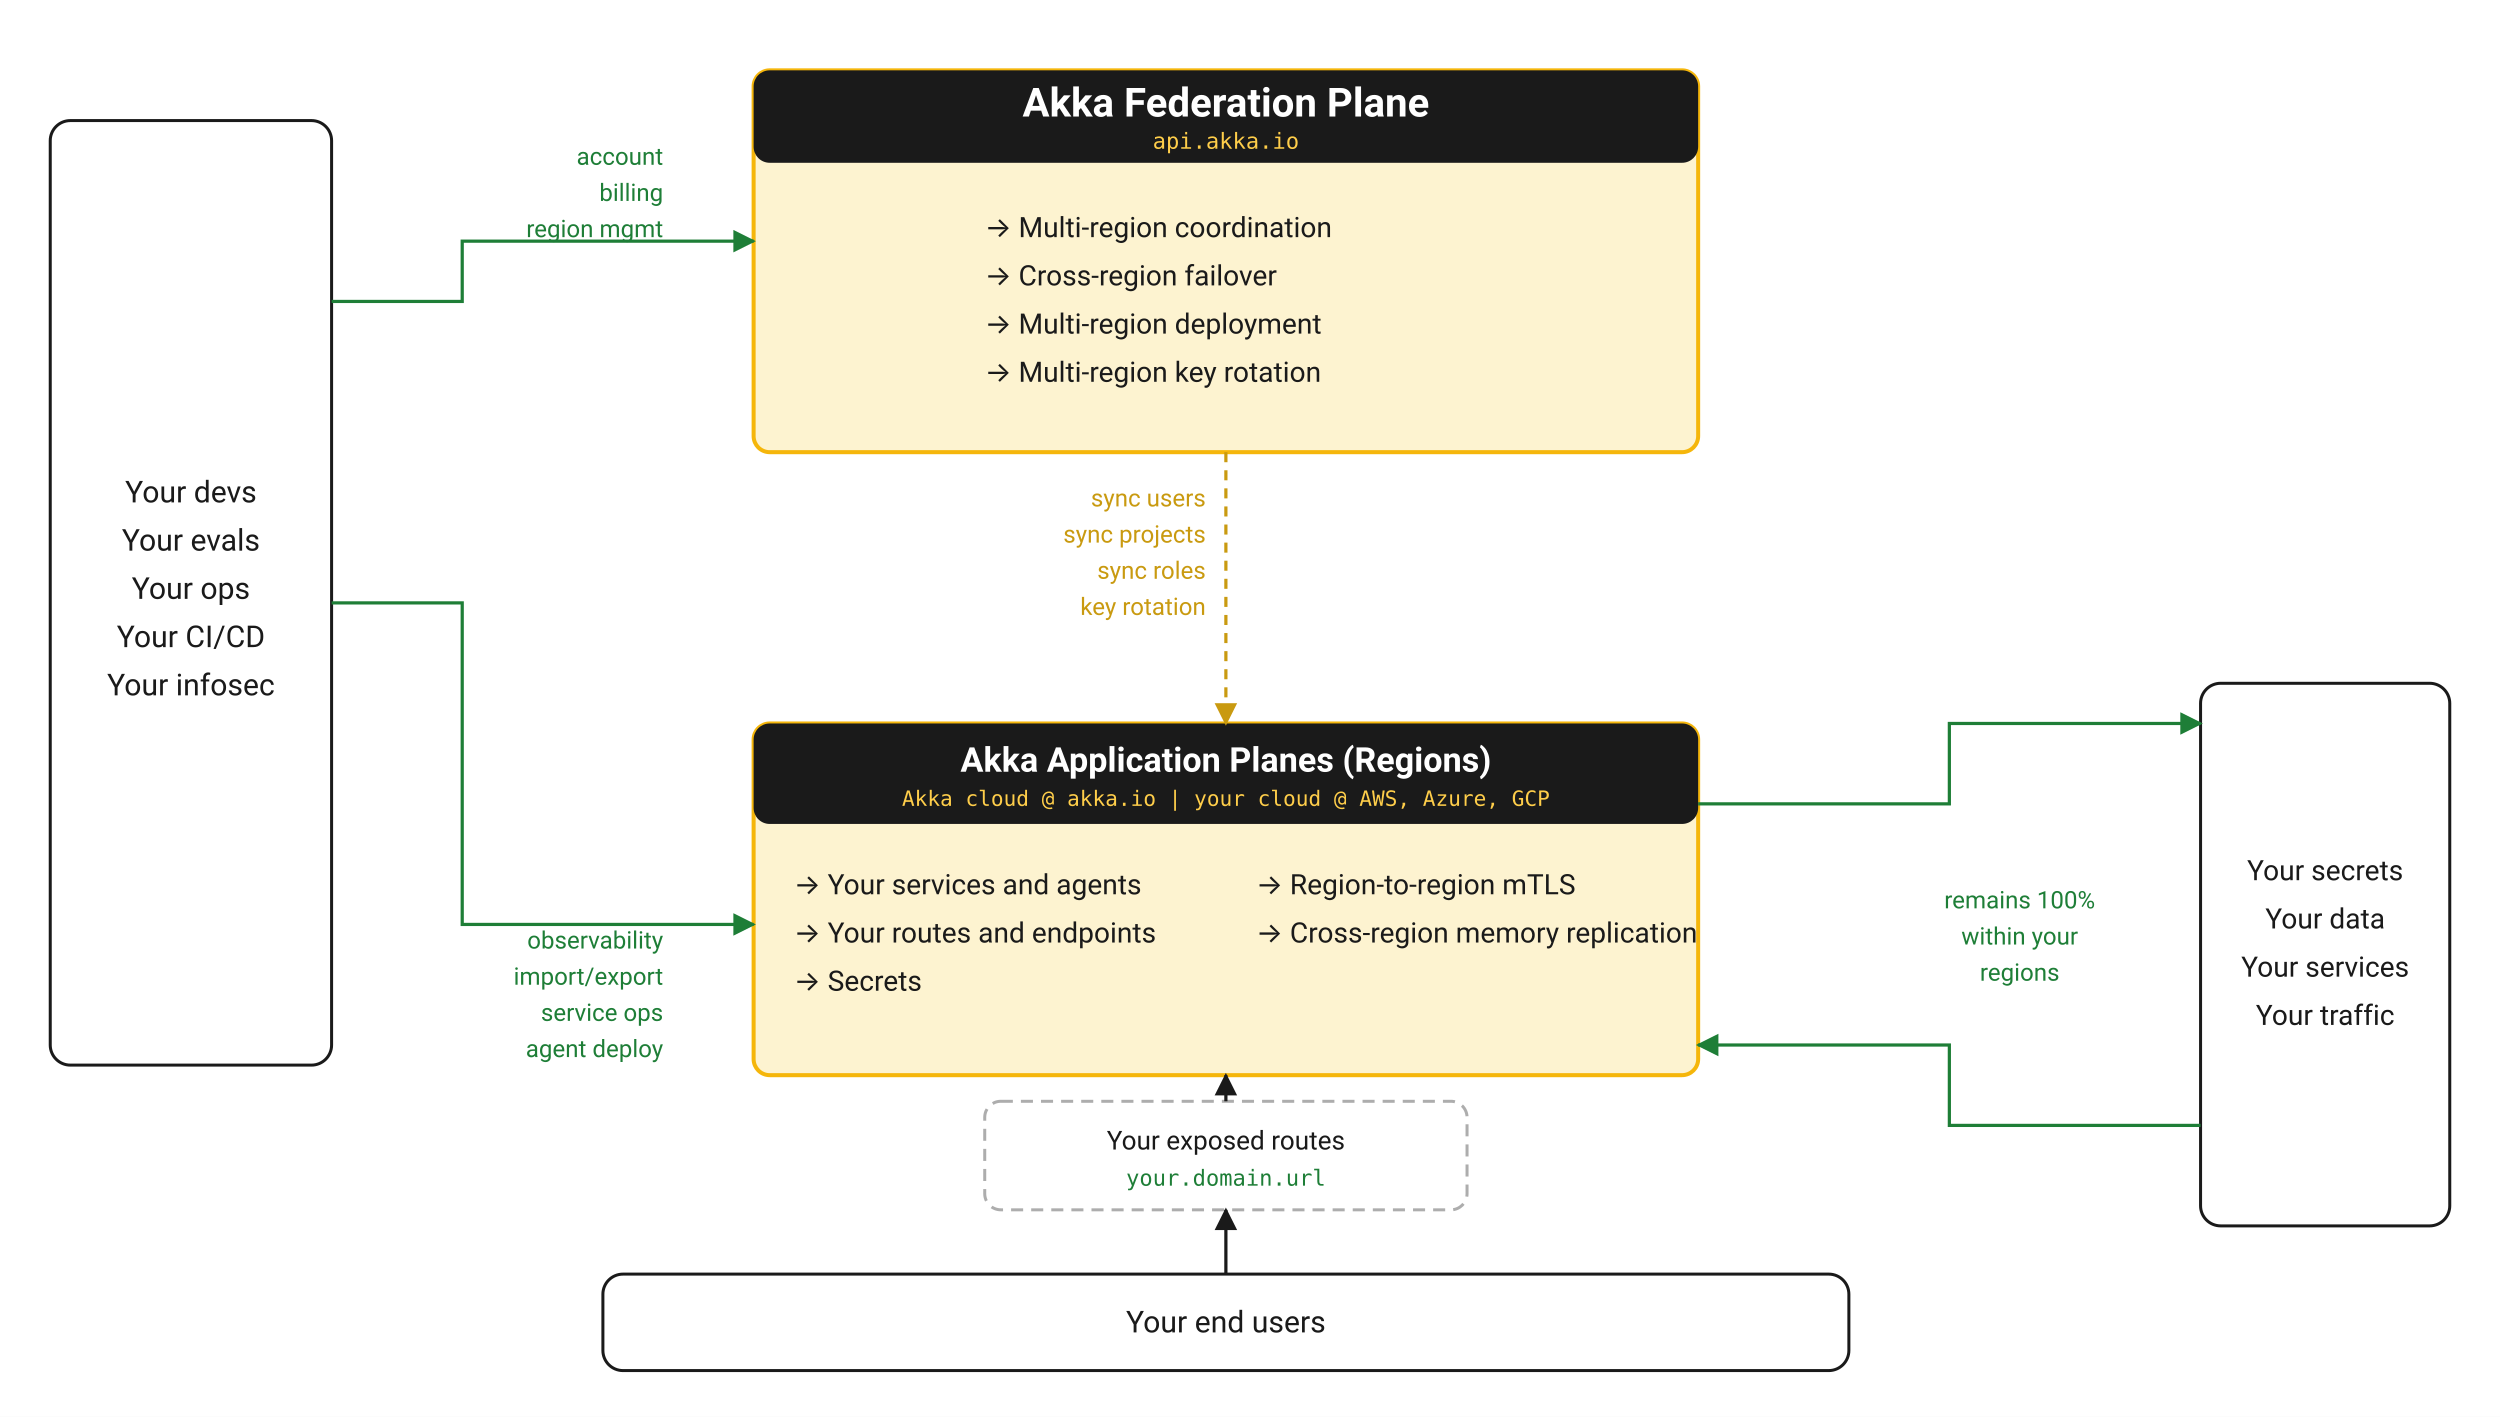
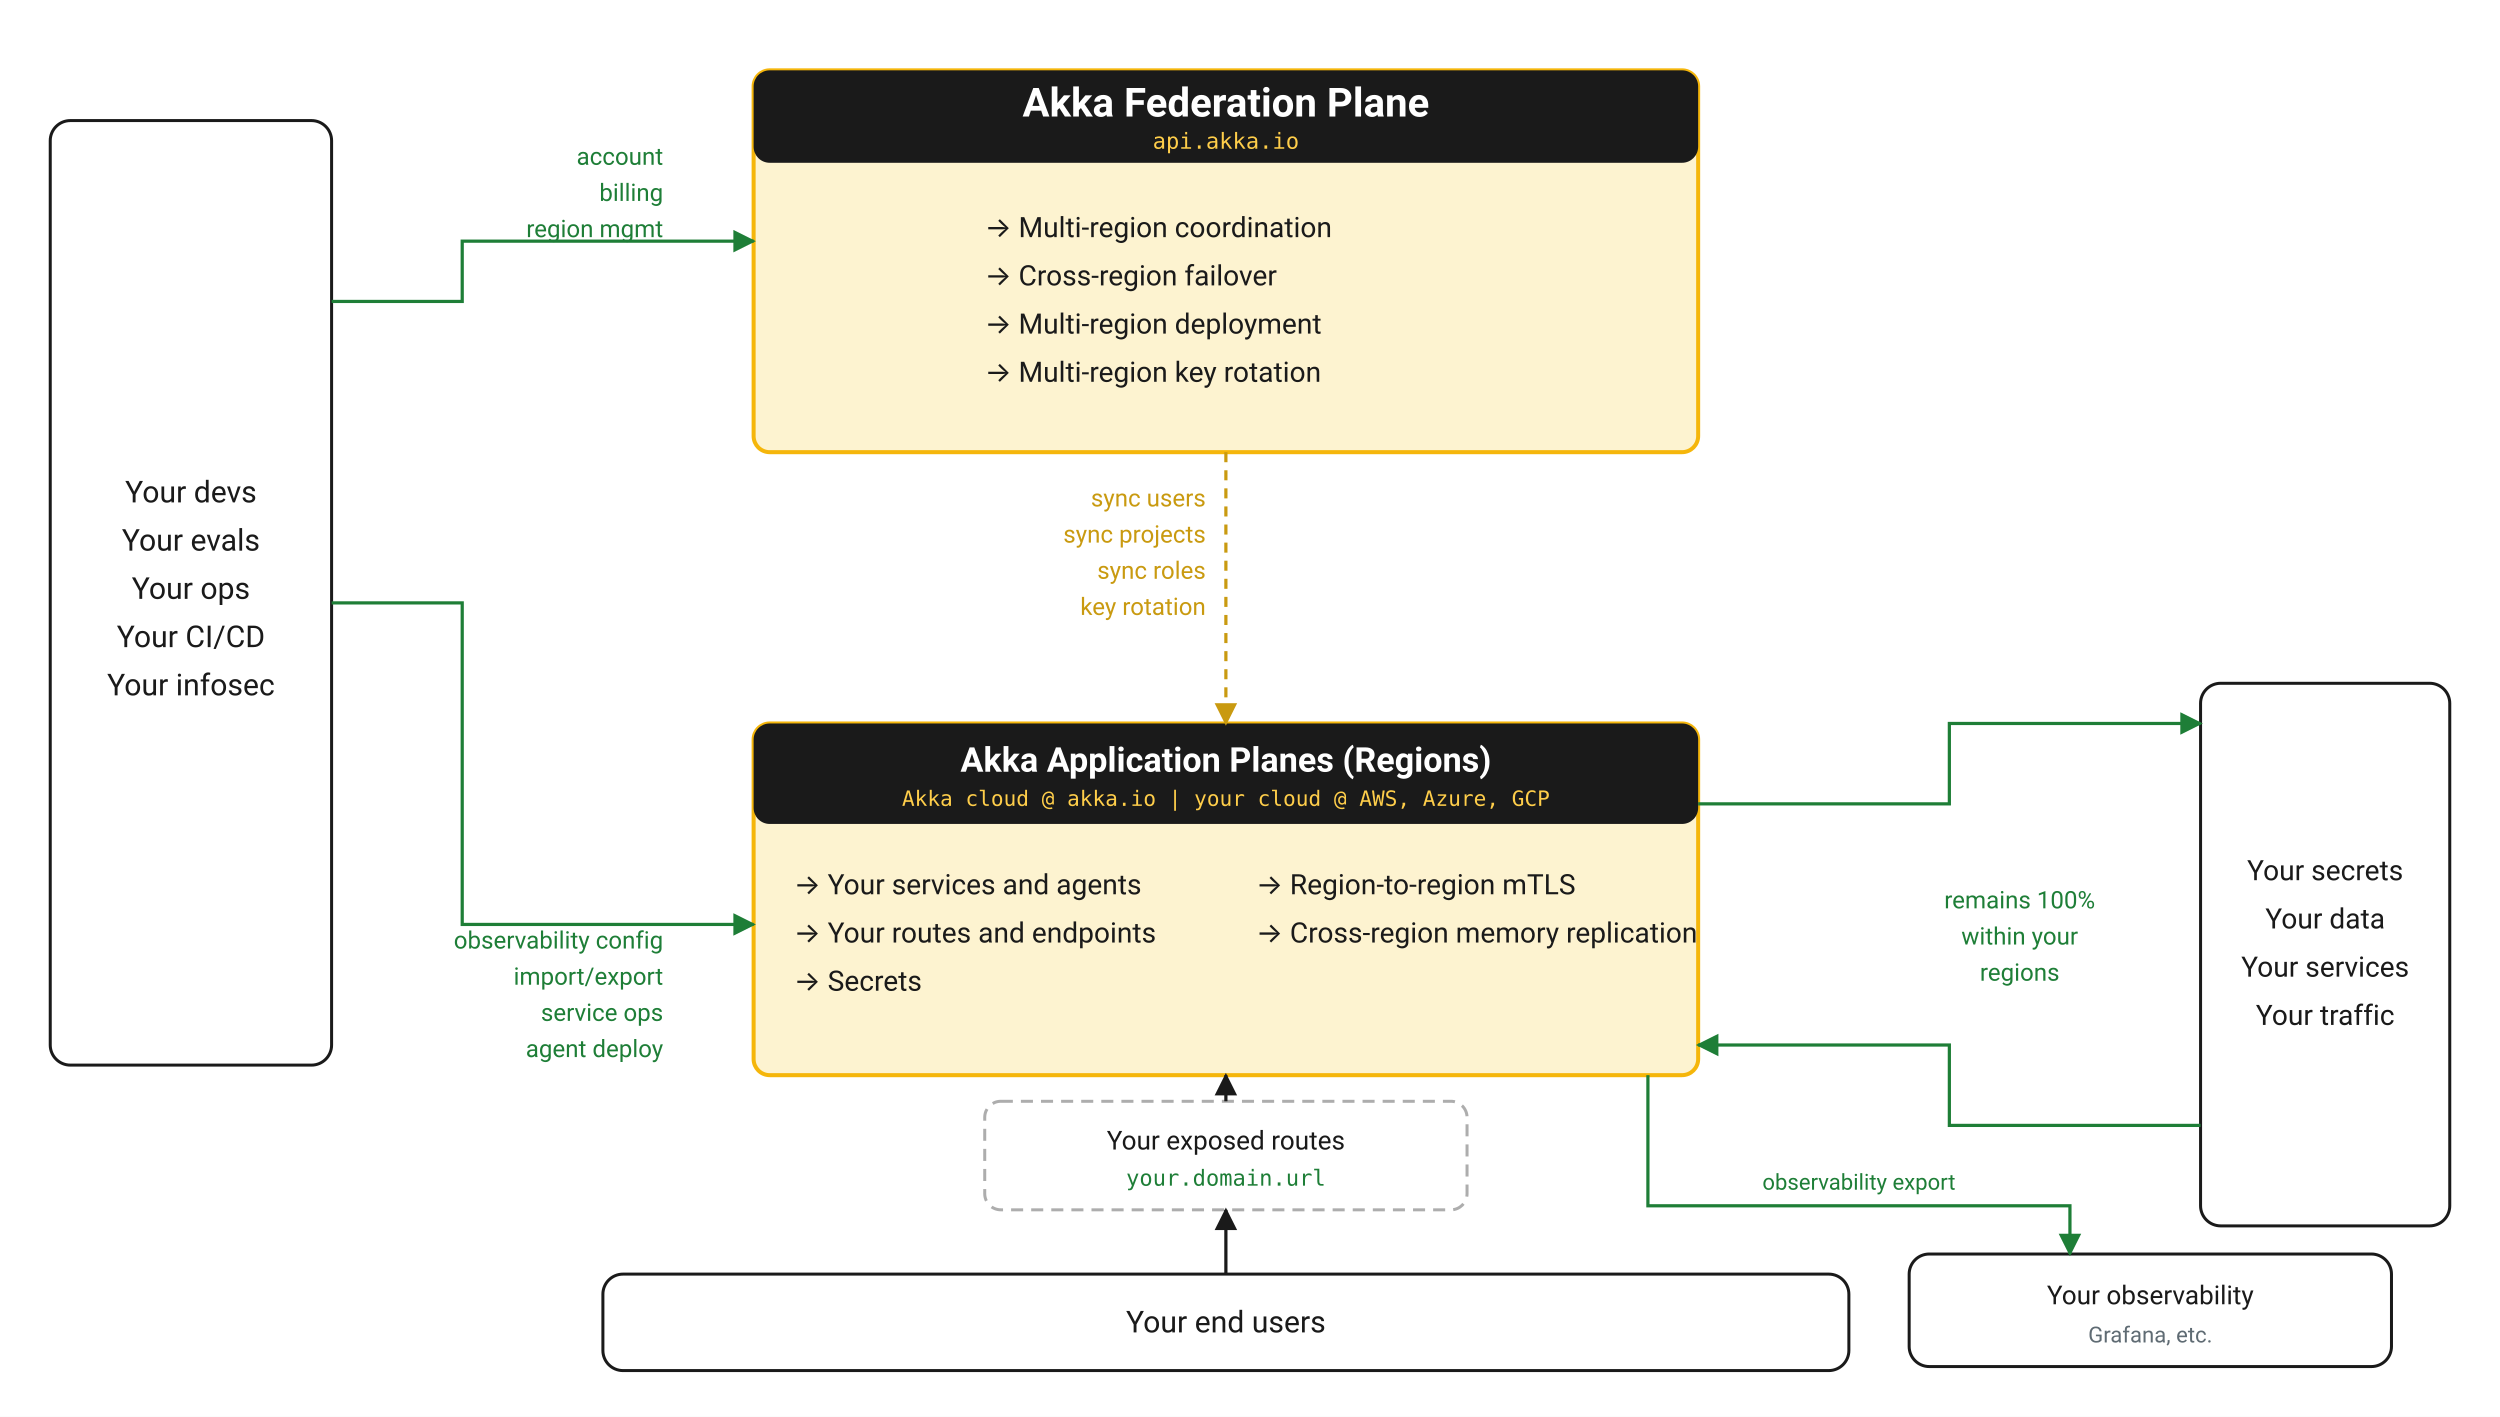
<svg xmlns="http://www.w3.org/2000/svg" width="1244" height="705" viewBox="0 0 1244 705" font-family="'Instrument Sans',-apple-system,Segoe UI,Roboto,sans-serif" role="img" aria-label="Akka Federation Plane and Application Plane architecture">
  <rect x="0" y="0" width="1244" height="705" fill="#ffffff" />
  <defs>
    <marker id="ag" viewBox="0 0 10 10" refX="9" refY="5" markerWidth="7" markerHeight="7" orient="auto-start-reverse">
      <path d="M0 0 L10 5 L0 10 z" fill="#1e7e37" />
    </marker>
    <marker id="ad" viewBox="0 0 10 10" refX="9" refY="5" markerWidth="7" markerHeight="7" orient="auto-start-reverse">
      <path d="M0 0 L10 5 L0 10 z" fill="#c99a10" />
    </marker>
    <marker id="ak" viewBox="0 0 10 10" refX="9" refY="5" markerWidth="7" markerHeight="7" orient="auto-start-reverse">
      <path d="M0 0 L10 5 L0 10 z" fill="#1a1a1a" />
    </marker>
  </defs>
  <rect x="25" y="60" width="140" height="470" rx="10" fill="#ffffff" stroke="#1a1a1a" stroke-width="1.5" />
  <text x="95" y="250" text-anchor="middle" font-size="15" fill="#1a1a1a">Your devs</text>
  <text x="95" y="274" text-anchor="middle" font-size="15" fill="#1a1a1a">Your evals</text>
  <text x="95" y="298" text-anchor="middle" font-size="15" fill="#1a1a1a">Your ops</text>
  <text x="95" y="322" text-anchor="middle" font-size="15" fill="#1a1a1a">Your CI/CD</text>
  <text x="95" y="346" text-anchor="middle" font-size="15" fill="#1a1a1a">Your infosec</text>
  <rect x="375" y="35" width="470" height="190" rx="8" fill="#fdf3d0" stroke="#f5b60b" stroke-width="2" />
  <rect x="375" y="35" width="470" height="46" rx="8" fill="#1a1a1a" />
  <text x="610" y="58" text-anchor="middle" font-size="20" font-weight="700" fill="#ffffff">Akka Federation Plane</text>
  <text x="610" y="74" text-anchor="middle" font-size="11" fill="#ffce4a" font-family="'Roboto Mono',monospace">api.akka.io</text>
  <text x="490" y="118" font-size="14" fill="#1a1a1a">→ Multi-region coordination</text>
  <text x="490" y="142" font-size="14" fill="#1a1a1a">→ Cross-region failover</text>
  <text x="490" y="166" font-size="14" fill="#1a1a1a">→ Multi-region deployment</text>
  <text x="490" y="190" font-size="14" fill="#1a1a1a">→ Multi-region key rotation</text>
  <rect x="375" y="360" width="470" height="175" rx="8" fill="#fdf3d0" stroke="#f5b60b" stroke-width="2" />
  <rect x="375" y="360" width="470" height="50" rx="8" fill="#1a1a1a" />
  <text x="610" y="384" text-anchor="middle" font-size="17" font-weight="700" fill="#ffffff">Akka Application Planes (Regions)</text>
  <text x="610" y="401" text-anchor="middle" font-size="10.5" fill="#ffce4a" font-family="'Roboto Mono',monospace">Akka cloud @ akka.io  |  your cloud @ AWS, Azure, GCP</text>
  <text x="395" y="445" font-size="14" fill="#1a1a1a">→ Your services and agents</text>
  <text x="395" y="469" font-size="14" fill="#1a1a1a">→ Your routes and endpoints</text>
  <text x="395" y="493" font-size="14" fill="#1a1a1a">→ Secrets</text>
  <text x="625" y="445" font-size="14" fill="#1a1a1a">→ Region-to-region mTLS</text>
  <text x="625" y="469" font-size="14" fill="#1a1a1a">→ Cross-region memory replication</text>
  <rect x="490" y="548" width="240" height="54" rx="8" fill="none" stroke="#adadad" stroke-width="1.5" stroke-dasharray="6 4" />
  <text x="610" y="572" text-anchor="middle" font-size="13" fill="#1a1a1a">Your exposed routes</text>
  <text x="610" y="590" text-anchor="middle" font-size="11" fill="#1e7e37" font-family="'Roboto Mono',monospace">your.domain.url</text>
  <rect x="300" y="634" width="620" height="48" rx="10" fill="#ffffff" stroke="#1a1a1a" stroke-width="1.5" />
  <text x="610" y="663" text-anchor="middle" font-size="15" fill="#1a1a1a">Your end users</text>
  <rect x="1095" y="340" width="124" height="270" rx="10" fill="#ffffff" stroke="#1a1a1a" stroke-width="1.5" />
  <text x="1157" y="438" text-anchor="middle" font-size="14" fill="#1a1a1a">Your secrets</text>
  <text x="1157" y="462" text-anchor="middle" font-size="14" fill="#1a1a1a">Your data</text>
  <text x="1157" y="486" text-anchor="middle" font-size="14" fill="#1a1a1a">Your services</text>
  <text x="1157" y="510" text-anchor="middle" font-size="14" fill="#1a1a1a">Your traffic</text>
  <text x="330" y="82" text-anchor="end" font-size="12" fill="#1e7e37">account</text>
  <text x="330" y="100" text-anchor="end" font-size="12" fill="#1e7e37">billing</text>
  <text x="330" y="118" text-anchor="end" font-size="12" fill="#1e7e37">region mgmt</text>
  <path d="M165 150 L230 150 L230 120 L375 120" fill="none" stroke="#1e7e37" stroke-width="1.6" marker-end="url(#ag)" />
-   <text x="330" y="472" text-anchor="end" font-size="12" fill="#1e7e37">observability</text>
+   <text x="330" y="472" text-anchor="end" font-size="12" fill="#1e7e37">observability config</text>
  <text x="330" y="490" text-anchor="end" font-size="12" fill="#1e7e37">import/export</text>
  <text x="330" y="508" text-anchor="end" font-size="12" fill="#1e7e37">service ops</text>
  <text x="330" y="526" text-anchor="end" font-size="12" fill="#1e7e37">agent deploy</text>
  <path d="M165 300 L230 300 L230 460 L375 460" fill="none" stroke="#1e7e37" stroke-width="1.6" marker-end="url(#ag)" />
  <text x="600" y="252" text-anchor="end" font-size="12" fill="#c99a10">sync users</text>
  <text x="600" y="270" text-anchor="end" font-size="12" fill="#c99a10">sync projects</text>
  <text x="600" y="288" text-anchor="end" font-size="12" fill="#c99a10">sync roles</text>
  <text x="600" y="306" text-anchor="end" font-size="12" fill="#c99a10">key rotation</text>
  <path d="M610 225 L610 360" fill="none" stroke="#c99a10" stroke-width="1.6" stroke-dasharray="5 4" marker-end="url(#ad)" />
  <text x="1005" y="452" text-anchor="middle" font-size="12" fill="#1e7e37">remains 100%</text>
  <text x="1005" y="470" text-anchor="middle" font-size="12" fill="#1e7e37">within your</text>
  <text x="1005" y="488" text-anchor="middle" font-size="12" fill="#1e7e37">regions</text>
  <path d="M845 400 L970 400 L970 360 L1095 360" fill="none" stroke="#1e7e37" stroke-width="1.6" marker-end="url(#ag)" />
  <path d="M1095 560 L970 560 L970 520 L845 520" fill="none" stroke="#1e7e37" stroke-width="1.6" marker-end="url(#ag)" />
+   <rect x="950" y="624" width="240" height="56" rx="10" fill="#ffffff" stroke="#1a1a1a" stroke-width="1.5" />
+   <text x="1070" y="649" text-anchor="middle" font-size="13" fill="#1a1a1a">Your observability</text>
+   <text x="1070" y="668" text-anchor="middle" font-size="11" fill="#5f6b73">Grafana, etc.</text>
+   <text x="925" y="592" text-anchor="middle" font-size="11" fill="#1e7e37">observability export</text>
+   <path d="M820 535 L820 600 L1030 600 L1030 624" fill="none" stroke="#1e7e37" stroke-width="1.6" marker-end="url(#ag)" />
  <path d="M610 634 L610 602" fill="none" stroke="#1a1a1a" stroke-width="1.6" marker-end="url(#ak)" />
  <path d="M610 548 L610 535" fill="none" stroke="#1a1a1a" stroke-width="1.6" marker-end="url(#ak)" />
</svg>
